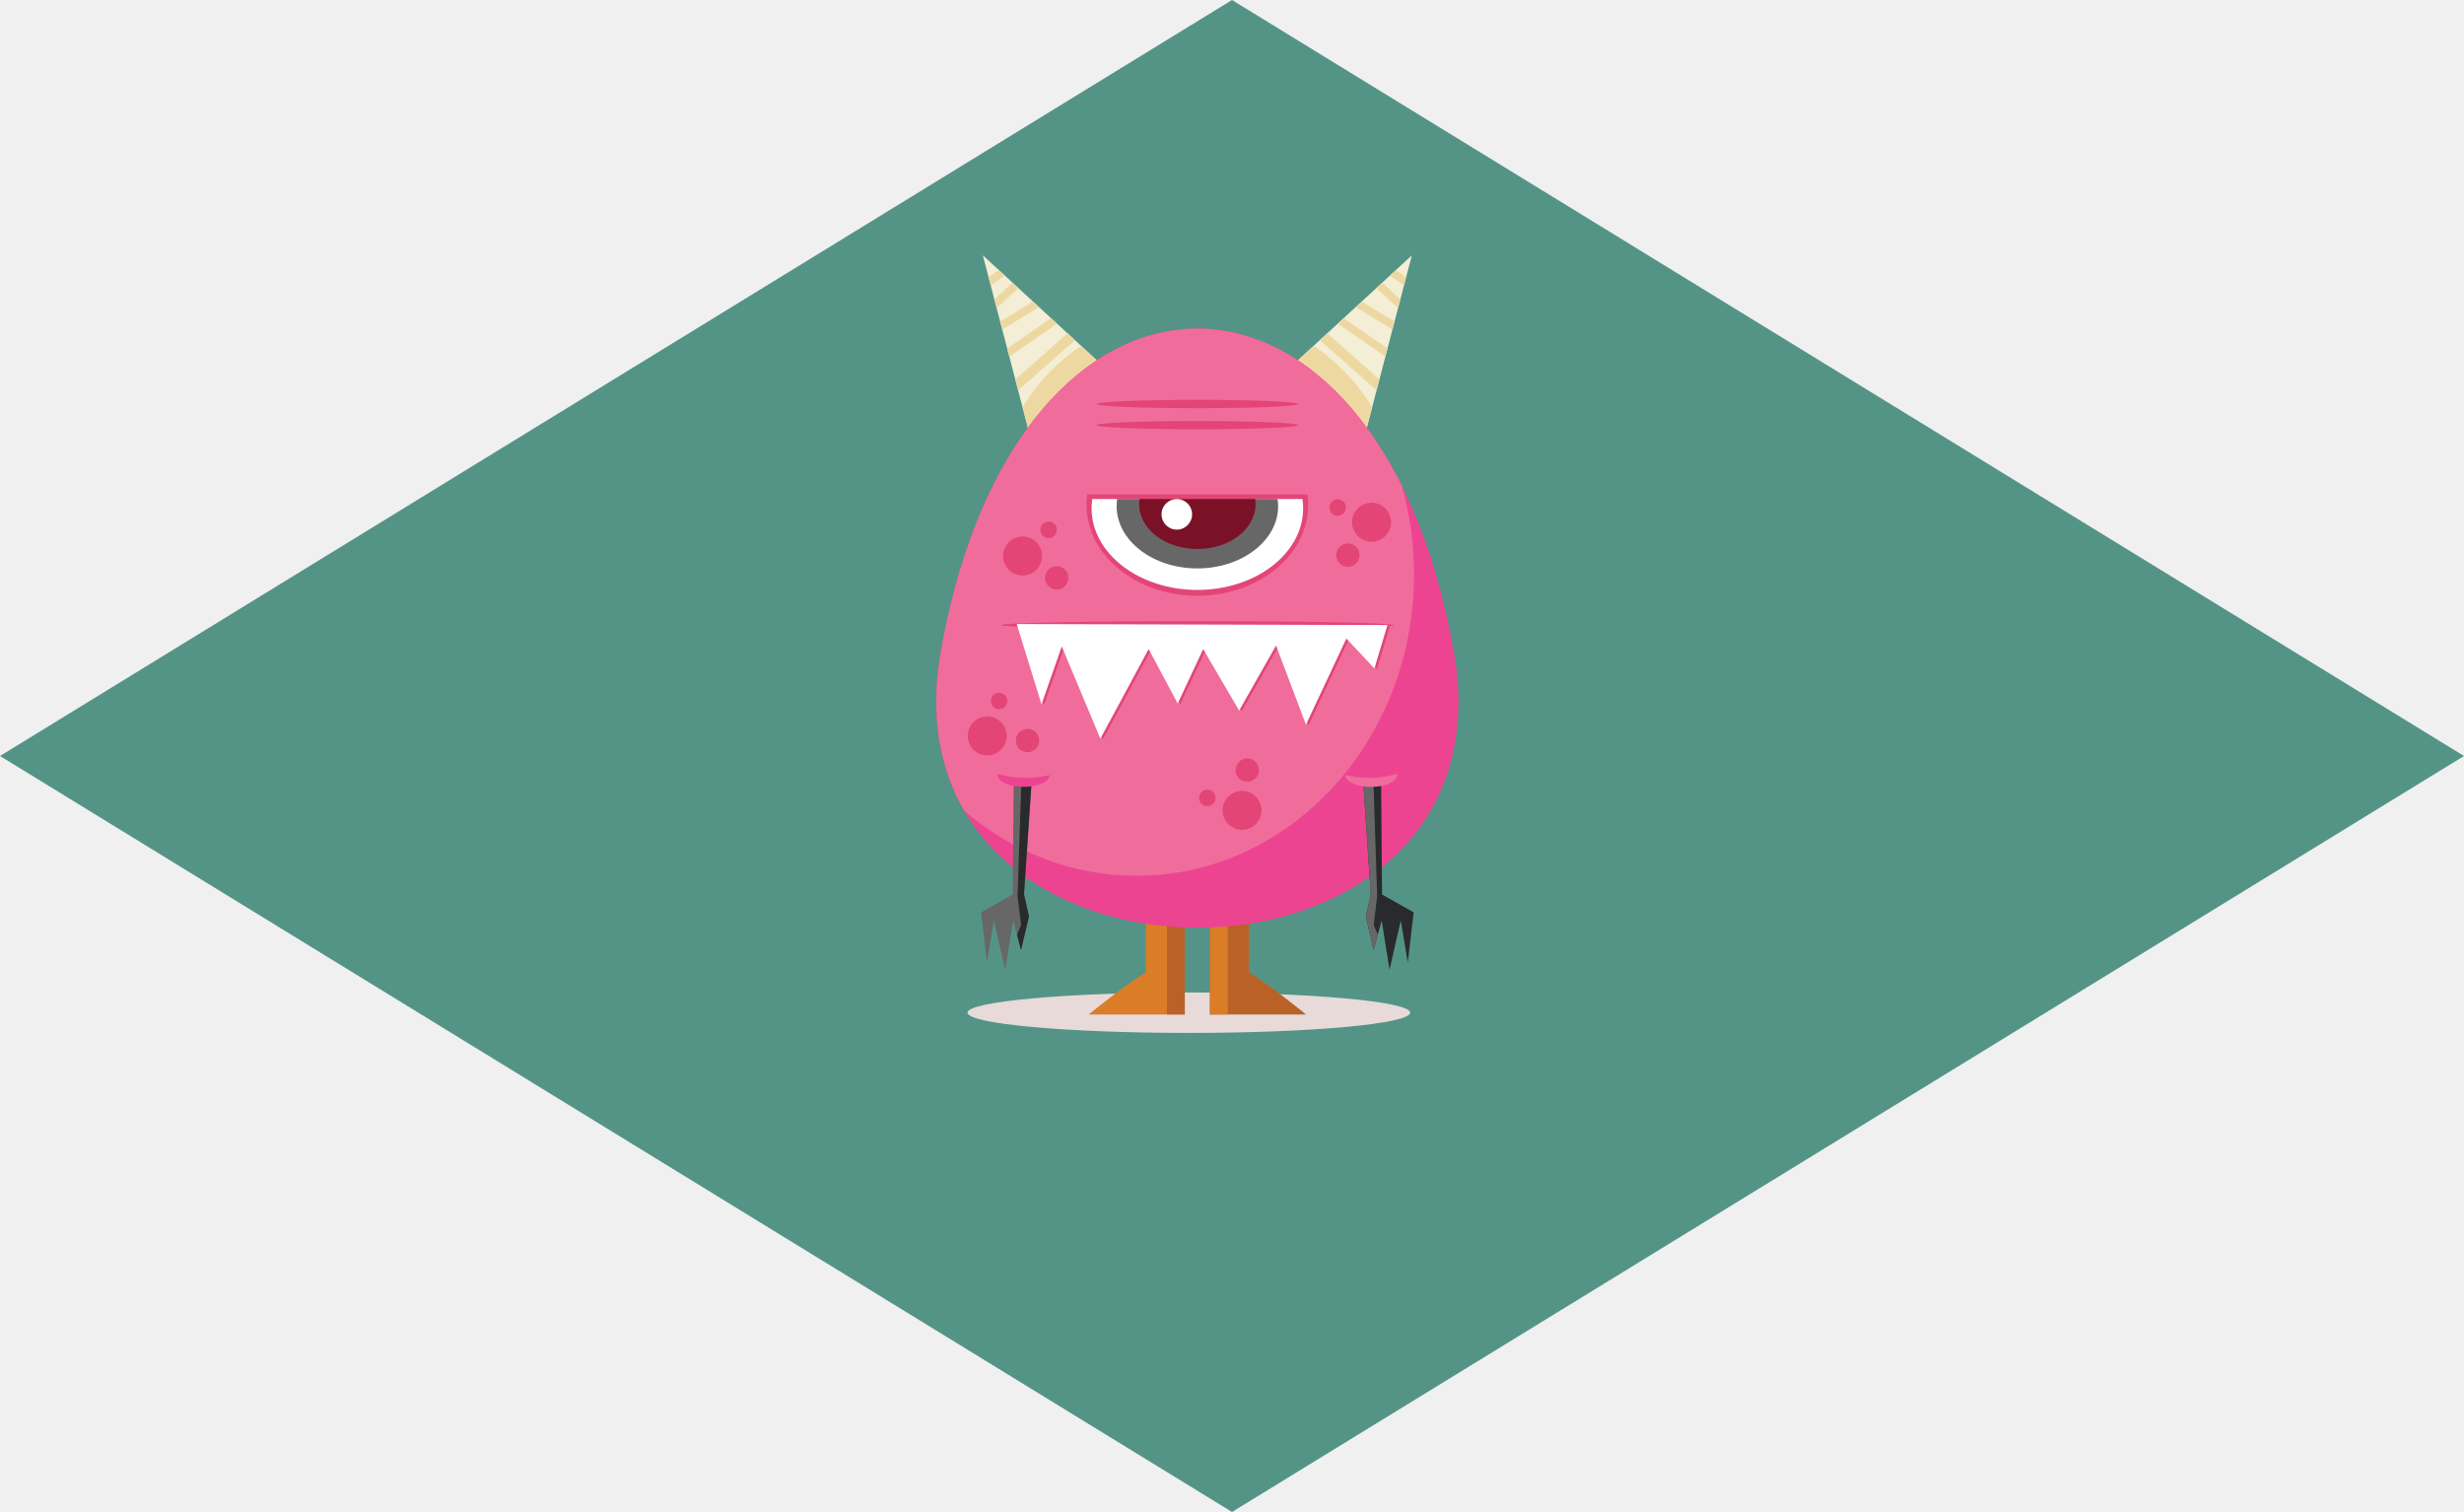
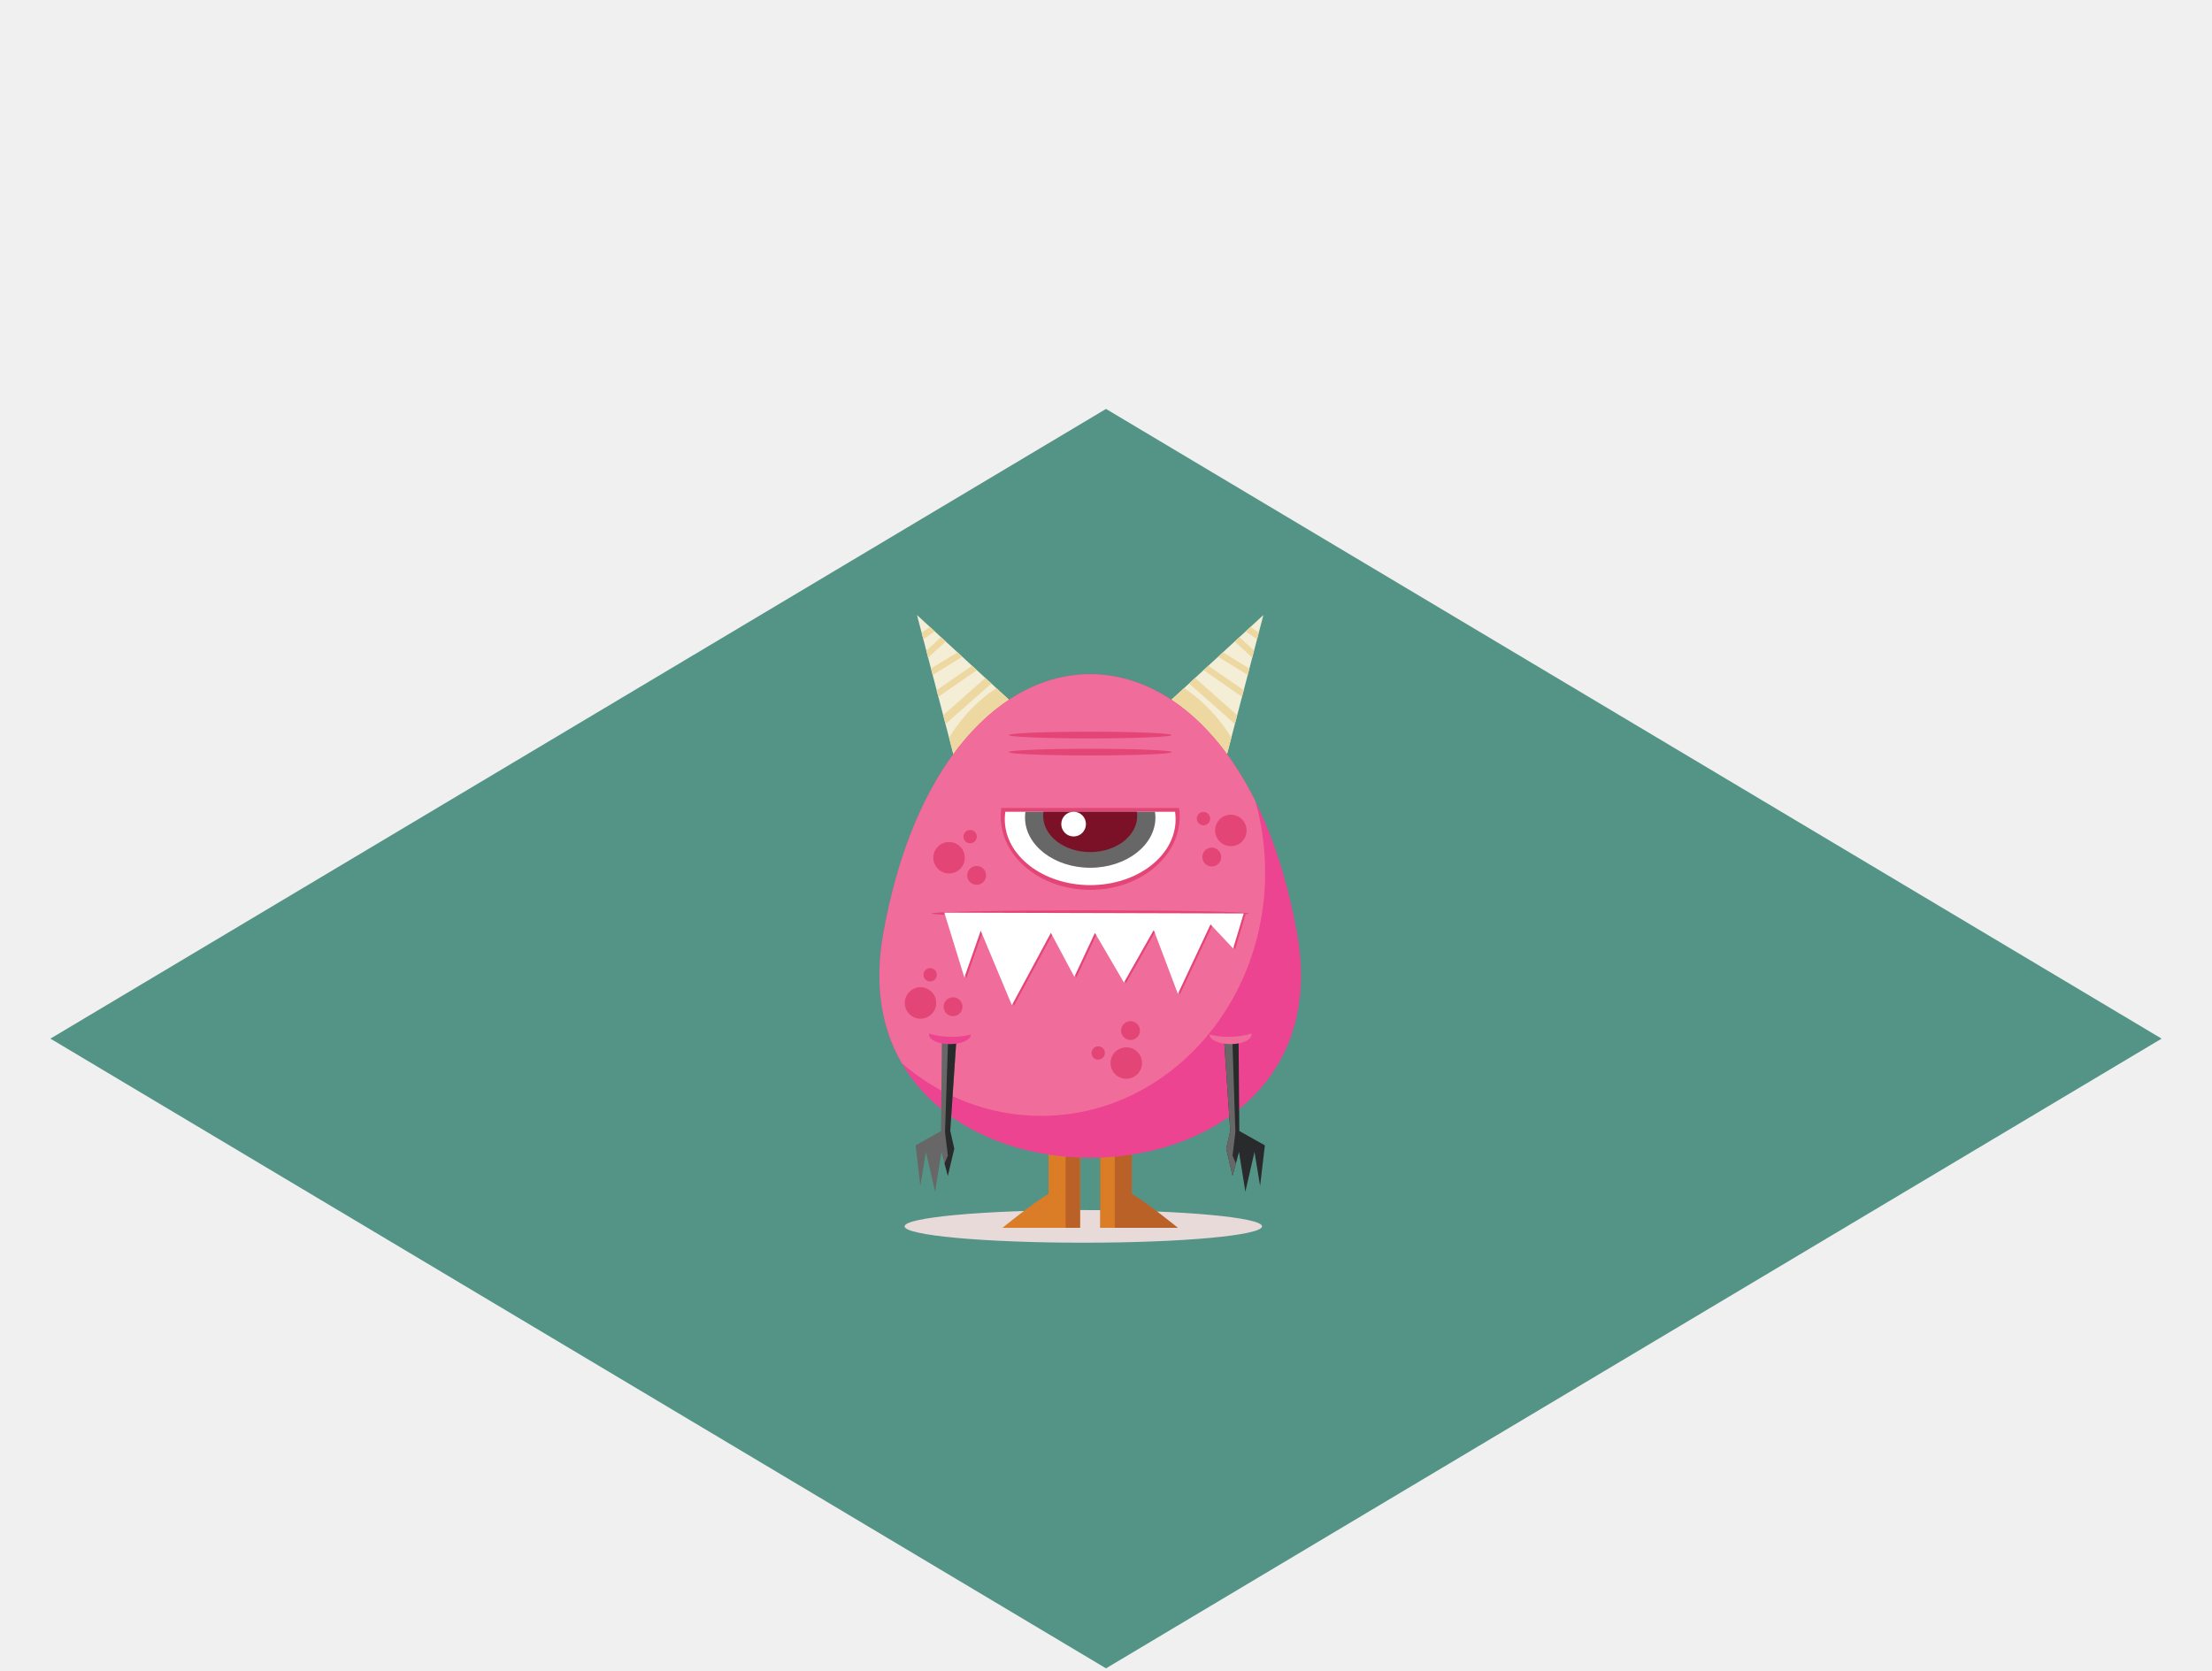
- <svg xmlns="http://www.w3.org/2000/svg" version="1.1" id="svg2" x="0px" y="0px" width="413.062" height="253.454" viewBox="0 0 387.246 237.613" enable-background="new 0 0 430.543 325.295" xml:space="preserve">
-   <defs id="defs3" />
-   <path id="path3908" d="M 387.246,118.806 193.622,0 0,118.806 193.623,237.613 Z" style="fill:#549487;stroke-width:0.956" />
-   <g id="g89" transform="translate(-24.01727,-79.612)">
-     <path d="m 210.857,235.583 c 19.214,0 34.788,1.422 34.788,3.17 0,1.76 -15.573,3.183 -34.788,3.183 -19.213,0 -34.788,-1.423 -34.788,-3.183 0.001,-1.748 15.576,-3.17 34.788,-3.17 z" id="path7" style="clip-rule:evenodd;fill:#e7dad9;fill-rule:evenodd" />
-     <path d="m 204.088,222.265 h 6.131 v 12.287 1.879 2.609 h -15.104 c 0,0 5.843,-4.775 8.973,-6.614 z" id="path9" style="clip-rule:evenodd;fill:#db7c27;fill-rule:evenodd" />
-     <polygon points="207.414,239.04 207.414,222.265 210.219,222.265 210.219,234.552 210.219,236.431 210.219,239.04 " id="polygon11" style="clip-rule:evenodd;fill:#ba6128;fill-rule:evenodd" />
-     <path d="m 220.301,222.265 h -6.13 v 12.287 1.879 2.609 h 15.104 c 0,0 -5.844,-4.775 -8.975,-6.614 v -10.161 z" id="path13" style="clip-rule:evenodd;fill:#ba6128;fill-rule:evenodd" />
-     <polygon points="216.976,239.04 216.976,222.265 214.171,222.265 214.171,234.552 214.171,236.431 214.171,239.04 " id="polygon15" style="clip-rule:evenodd;fill:#db7c27;fill-rule:evenodd" />
-     <polygon points="201.101,140.568 178.483,119.737 186.375,149.935 194.71,144.808 " id="polygon17" style="clip-rule:evenodd;fill:#f3eed5;fill-rule:evenodd" />
-     <path d="m 194.71,144.808 6.391,-4.239 -7.187,-6.614 c -2.426,1.631 -4.67,3.653 -6.64,6.053 -0.952,1.16 -1.8,2.374 -2.543,3.613 l 1.644,6.313 z" id="path19" style="clip-rule:evenodd;fill:#eed8a2;fill-rule:evenodd" />
-     <path d="m 192.961,133.068 -1.173,-1.083 -8.205,7.253 0.444,1.722 z m -2.817,-2.596 -0.938,-0.861 -6.901,4.761 0.339,1.278 z m -2.844,-2.609 -0.939,-0.874 -5.152,3.17 0.326,1.252 z m -3.221,-2.974 -0.927,-0.848 -2.856,2.622 0.352,1.37 z m -2.14,-1.97 -0.939,-0.86 -1.617,1.122 0.338,1.278 z" id="path21" style="clip-rule:evenodd;fill:#eed8a2;fill-rule:evenodd" />
-     <polygon points="223.289,140.568 245.908,119.737 238.015,149.935 229.68,144.808 " id="polygon23" style="clip-rule:evenodd;fill:#f3eed5;fill-rule:evenodd" />
-     <path d="m 229.68,144.808 -6.392,-4.239 7.188,-6.614 c 2.427,1.631 4.669,3.653 6.639,6.053 0.952,1.16 1.801,2.374 2.558,3.613 l -1.657,6.313 z" id="path25" style="clip-rule:evenodd;fill:#eed8a2;fill-rule:evenodd" />
-     <path d="m 231.44,133.068 1.162,-1.083 8.204,7.253 -0.443,1.722 z m 2.819,-2.596 0.925,-0.861 6.901,4.761 -0.34,1.278 z m 2.831,-2.609 0.951,-0.874 5.139,3.17 -0.326,1.252 z m 3.234,-2.974 0.913,-0.848 2.858,2.622 -0.354,1.37 z m 2.126,-1.97 0.94,-0.861 1.617,1.122 -0.326,1.278 z" id="path27" style="clip-rule:evenodd;fill:#eed8a2;fill-rule:evenodd" />
-     <path d="m 171.896,181.932 c -10.239,57.969 90.85,57.969 80.598,0 -11.949,-67.582 -68.651,-67.582 -80.598,0 z" id="path29" style="clip-rule:evenodd;fill:#ed4491;fill-rule:evenodd" />
-     <path d="m 171.896,181.932 c -1.787,10.135 -0.169,18.497 3.667,25.085 7.434,6.403 16.839,10.226 27.065,10.226 24.092,0 43.618,-21.21 43.618,-47.351 0,-4.853 -0.664,-9.522 -1.904,-13.918 -19.892,-40.073 -62.298,-31.424 -72.446,25.958 z" id="path31" style="clip-rule:evenodd;fill:#f06d9b;fill-rule:evenodd" />
-     <path d="m 229.498,157.304 c 0.078,0.535 0.117,1.083 0.117,1.645 0,7.892 -7.8,14.296 -17.413,14.296 -9.626,0 -17.428,-6.404 -17.428,-14.296 0,-0.562 0.04,-1.109 0.119,-1.645 z" id="path33" style="clip-rule:evenodd;fill:#e34576;fill-rule:evenodd" />
-     <path d="m 228.715,158.034 c 0.065,0.483 0.104,0.979 0.104,1.475 0,7.07 -7.436,12.81 -16.618,12.81 -9.182,0 -16.631,-5.739 -16.631,-12.81 0,-0.496 0.039,-0.991 0.104,-1.475 z" id="path35" style="clip-rule:evenodd;fill:#ffffff;fill-rule:evenodd" />
-     <path d="m 224.802,158.034 c 0.052,0.366 0.091,0.744 0.091,1.122 0,5.4 -5.687,9.783 -12.691,9.783 -7.018,0 -12.692,-4.383 -12.692,-9.783 0,-0.378 0.025,-0.756 0.078,-1.122 z" id="path37" style="clip-rule:evenodd;fill:#676767;fill-rule:evenodd" />
-     <path d="m 221.28,158.034 c 0.039,0.261 0.065,0.535 0.065,0.81 0,3.9 -4.097,7.043 -9.144,7.043 -5.062,0 -9.157,-3.143 -9.157,-7.043 0,-0.274 0.026,-0.549 0.065,-0.81 z" id="path39" style="clip-rule:evenodd;fill:#7b1126;fill-rule:evenodd" />
-     <path d="m 208.967,158.034 c 1.331,0 2.4,1.07 2.4,2.4 0,1.331 -1.069,2.413 -2.4,2.413 -1.331,0 -2.401,-1.082 -2.401,-2.413 0,-1.33 1.07,-2.4 2.401,-2.4 z" id="path41" style="clip-rule:evenodd;fill:#ffffff;fill-rule:evenodd" />
-     <path d="m 212.202,177.223 c 17.035,0 30.849,0.274 30.849,0.626 0,0.34 -13.813,0.613 -30.849,0.613 -17.048,0 -30.862,-0.273 -30.862,-0.613 0,-0.352 13.814,-0.626 30.862,-0.626 z" id="path43" style="clip-rule:evenodd;fill:#e34576;fill-rule:evenodd" />
-     <polygon points="209.502,190.307 213.506,181.749 219.155,191.415 224.958,181.188 229.654,193.619 236.006,180.092 240.417,184.789 242.463,177.967 184.196,177.81 188.096,190.437 191.279,181.332 197.345,195.824 204.936,181.749 " id="polygon45" style="clip-rule:evenodd;fill:#e34576;fill-rule:evenodd" />
-     <polygon points="209.11,190.176 213.115,181.619 218.762,191.284 224.566,181.058 229.264,193.489 235.616,179.962 240.025,184.658 242.072,177.836 183.805,177.68 187.705,190.307 190.888,181.201 196.953,195.693 204.544,181.619 " id="polygon47" style="clip-rule:evenodd;fill:#ffffff;fill-rule:evenodd" />
-     <path d="m 212.202,142.447 c 8.752,0 15.849,0.3 15.849,0.665 0,0.352 -7.097,0.651 -15.849,0.651 -8.765,0 -15.861,-0.3 -15.861,-0.651 -0.001,-0.365 7.096,-0.665 15.861,-0.665 z" id="path49" style="clip-rule:evenodd;fill:#e34576;fill-rule:evenodd" />
-     <path d="m 212.202,145.773 c 8.752,0 15.849,0.286 15.849,0.652 0,0.365 -7.097,0.651 -15.849,0.651 -8.765,0 -15.861,-0.286 -15.861,-0.651 -0.001,-0.365 7.096,-0.652 15.861,-0.652 z" id="path51" style="clip-rule:evenodd;fill:#e34576;fill-rule:evenodd" />
-     <polygon points="182.005,232.009 183.245,224.261 184.483,228.917 185.735,223.634 184.953,220.151 186.113,202.934 183.323,202.815 183.166,220.19 178.209,222.981 179.135,230.888 180.218,224.261 " id="polygon53" style="clip-rule:evenodd;fill:#676767;fill-rule:evenodd" />
-     <polygon points="184.522,202.868 183.936,220.412 184.496,224.979 183.843,226.504 184.483,228.917 185.735,223.634 184.953,220.151 186.113,202.934 " id="polygon55" style="clip-rule:evenodd;fill:#292a2c;fill-rule:evenodd" />
-     <path d="m 188.958,201.407 v 0.025 c 0,1.018 -1.826,1.84 -4.07,1.84 -2.243,0 -4.069,-0.822 -4.069,-1.84 0,-0.078 0.013,-0.156 0.026,-0.222 1.201,0.404 2.726,0.652 4.396,0.652 1.368,0.001 2.647,-0.168 3.717,-0.455 z" id="path57" style="clip-rule:evenodd;fill:#ed4491;fill-rule:evenodd" />
-     <polygon points="242.397,232.009 241.159,224.261 239.906,228.917 238.667,223.634 239.451,220.151 238.29,202.934 241.081,202.815 241.224,220.19 246.194,222.981 245.268,230.888 244.172,224.261 " id="polygon59" style="clip-rule:evenodd;fill:#292a2c;fill-rule:evenodd" />
-     <polygon points="239.881,202.868 240.456,220.412 239.906,224.979 240.558,226.504 239.906,228.917 238.667,223.634 239.451,220.151 238.29,202.934 " id="polygon61" style="clip-rule:evenodd;fill:#676767;fill-rule:evenodd" />
-     <path d="m 235.446,201.407 v 0.025 c 0,1.018 1.813,1.84 4.07,1.84 2.243,0 4.068,-0.822 4.068,-1.84 0,-0.078 -0.013,-0.156 -0.025,-0.222 -1.2,0.404 -2.727,0.652 -4.396,0.652 -1.369,0.001 -2.647,-0.168 -3.717,-0.455 z" id="path63" style="clip-rule:evenodd;fill:#f06d9b;fill-rule:evenodd" />
-     <path d="m 182.083,194.337 c -0.509,-1.604 -2.231,-2.505 -3.835,-1.996 -1.618,0.521 -2.504,2.23 -1.995,3.849 0.508,1.617 2.23,2.504 3.834,1.996 1.618,-0.51 2.505,-2.232 1.996,-3.849 z" id="path65" style="clip-rule:evenodd;fill:#e34576;fill-rule:evenodd" />
-     <path d="m 187.249,195.446 c -0.3,-0.979 -1.331,-1.514 -2.309,-1.201 -0.965,0.301 -1.5,1.331 -1.187,2.296 0.3,0.979 1.33,1.513 2.296,1.2 0.964,-0.3 1.512,-1.33 1.2,-2.295 z" id="path67" style="clip-rule:evenodd;fill:#e34576;fill-rule:evenodd" />
-     <path d="m 182.279,189.38 c -0.209,-0.679 -0.939,-1.057 -1.631,-0.848 -0.678,0.222 -1.056,0.952 -0.847,1.631 0.221,0.691 0.951,1.069 1.63,0.848 0.691,-0.209 1.07,-0.94 0.848,-1.631 z" id="path69" style="clip-rule:evenodd;fill:#e34576;fill-rule:evenodd" />
-     <path d="m 218.345,204.029 c -1.63,0.481 -2.544,2.191 -2.06,3.809 0.48,1.617 2.189,2.543 3.809,2.048 1.629,-0.482 2.543,-2.191 2.061,-3.809 -0.484,-1.618 -2.192,-2.544 -3.81,-2.048 z" id="path71" style="clip-rule:evenodd;fill:#e34576;fill-rule:evenodd" />
-     <path d="m 219.52,198.876 c -0.979,0.287 -1.527,1.317 -1.24,2.282 0.287,0.979 1.318,1.527 2.282,1.24 0.979,-0.287 1.526,-1.318 1.239,-2.282 -0.287,-0.979 -1.316,-1.527 -2.281,-1.24 z" id="path73" style="clip-rule:evenodd;fill:#e34576;fill-rule:evenodd" />
-     <path d="m 213.389,203.756 c -0.691,0.208 -1.083,0.925 -0.875,1.616 0.196,0.691 0.927,1.083 1.617,0.875 0.691,-0.209 1.084,-0.94 0.874,-1.618 -0.207,-0.691 -0.938,-1.082 -1.616,-0.873 z" id="path75" style="clip-rule:evenodd;fill:#e34576;fill-rule:evenodd" />
-     <path d="m 187.757,167.439 c 0.247,-1.669 -0.9,-3.222 -2.583,-3.482 -1.669,-0.248 -3.221,0.899 -3.482,2.582 -0.248,1.67 0.9,3.223 2.583,3.483 1.669,0.249 3.221,-0.9 3.482,-2.583 z" id="path77" style="clip-rule:evenodd;fill:#e34576;fill-rule:evenodd" />
-     <path d="m 191.905,170.701 c 0.157,-1.005 -0.535,-1.944 -1.539,-2.088 -1.004,-0.156 -1.943,0.535 -2.086,1.54 -0.157,1.004 0.535,1.942 1.539,2.087 1.004,0.156 1.942,-0.535 2.086,-1.539 z" id="path79" style="clip-rule:evenodd;fill:#e34576;fill-rule:evenodd" />
-     <path d="m 190.105,163.07 c 0.117,-0.705 -0.378,-1.37 -1.083,-1.474 -0.718,-0.105 -1.382,0.377 -1.487,1.095 -0.104,0.704 0.378,1.37 1.096,1.474 0.704,0.118 1.37,-0.378 1.474,-1.095 z" id="path81" style="clip-rule:evenodd;fill:#e34576;fill-rule:evenodd" />
-     <path d="m 236.933,163.213 c -0.862,-1.461 -0.365,-3.339 1.095,-4.188 1.461,-0.848 3.34,-0.352 4.188,1.109 0.859,1.462 0.363,3.34 -1.097,4.188 -1.46,0.848 -3.339,0.353 -4.186,-1.109 z" id="path83" style="clip-rule:evenodd;fill:#e34576;fill-rule:evenodd" />
-     <path d="m 234.272,167.779 c -0.509,-0.874 -0.222,-2.009 0.664,-2.518 0.875,-0.509 1.997,-0.209 2.506,0.664 0.508,0.875 0.223,2.01 -0.665,2.518 -0.874,0.51 -1.997,0.209 -2.505,-0.664 z" id="path85" style="clip-rule:evenodd;fill:#e34576;fill-rule:evenodd" />
-     <path d="m 233.124,160.03 c -0.365,-0.626 -0.156,-1.422 0.469,-1.787 0.628,-0.353 1.423,-0.143 1.775,0.47 0.365,0.626 0.156,1.422 -0.471,1.787 -0.613,0.365 -1.408,0.144 -1.773,-0.47 z" id="path87" style="clip-rule:evenodd;fill:#e34576;fill-rule:evenodd" />
+ <svg xmlns="http://www.w3.org/2000/svg" version="1.1" id="svg2" x="0px" y="0px" width="430.543px" height="325.295px" viewBox="0 0 430.543 325.295" enable-background="new 0 0 430.543 325.295" xml:space="preserve">
+   <defs>
+ 	
+ 	
+ 		</defs>
+   <path id="path3908" fill="#549487" d="M420.733,202.206L215.272,79.612L9.812,202.206  l205.461,122.595L420.733,202.206z" />
+   <g>
+     <path fill-rule="evenodd" clip-rule="evenodd" fill="#E7DAD9" d="M210.857,235.583c19.214,0,34.788,1.422,34.788,3.17   c0,1.76-15.573,3.183-34.788,3.183c-19.213,0-34.788-1.423-34.788-3.183C176.07,237.005,191.645,235.583,210.857,235.583   L210.857,235.583z" />
+     <path fill-rule="evenodd" clip-rule="evenodd" fill="#DB7C27" d="M204.088,222.265h6.131v12.287v1.879v2.609h-15.104   c0,0,5.843-4.775,8.973-6.614V222.265z" />
+     <polygon fill-rule="evenodd" clip-rule="evenodd" fill="#BA6128" points="207.414,222.265 210.219,222.265 210.219,234.552    210.219,236.431 210.219,239.04 207.414,239.04  " />
+     <path fill-rule="evenodd" clip-rule="evenodd" fill="#BA6128" d="M220.301,222.265h-6.13v12.287v1.879v2.609h15.104   c0,0-5.844-4.775-8.975-6.614V222.265z" />
+     <polygon fill-rule="evenodd" clip-rule="evenodd" fill="#DB7C27" points="216.976,222.265 214.171,222.265 214.171,234.552    214.171,236.431 214.171,239.04 216.976,239.04  " />
+     <polygon fill-rule="evenodd" clip-rule="evenodd" fill="#F3EED5" points="194.71,144.808 201.101,140.568 178.483,119.737    186.375,149.935  " />
+     <path fill-rule="evenodd" clip-rule="evenodd" fill="#EED8A2" d="M194.71,144.808l6.391-4.239l-7.187-6.614   c-2.426,1.631-4.67,3.653-6.64,6.053c-0.952,1.16-1.8,2.374-2.543,3.613l1.644,6.313L194.71,144.808z" />
+     <path fill-rule="evenodd" clip-rule="evenodd" fill="#EED8A2" d="M192.961,133.068l-1.173-1.083l-8.205,7.253l0.444,1.722   L192.961,133.068z M190.144,130.472l-0.938-0.861l-6.901,4.761l0.339,1.278L190.144,130.472z M187.3,127.863l-0.939-0.874   l-5.152,3.17l0.326,1.252L187.3,127.863z M184.079,124.889l-0.927-0.848l-2.856,2.622l0.352,1.37L184.079,124.889z    M181.939,122.919L181,122.059l-1.617,1.122l0.338,1.278L181.939,122.919z" />
+     <polygon fill-rule="evenodd" clip-rule="evenodd" fill="#F3EED5" points="229.68,144.808 223.289,140.568 245.908,119.737    238.015,149.935  " />
+     <path fill-rule="evenodd" clip-rule="evenodd" fill="#EED8A2" d="M229.68,144.808l-6.392-4.239l7.188-6.614   c2.427,1.631,4.669,3.653,6.639,6.053c0.952,1.16,1.801,2.374,2.558,3.613l-1.657,6.313L229.68,144.808z" />
+     <path fill-rule="evenodd" clip-rule="evenodd" fill="#EED8A2" d="M231.44,133.068l1.162-1.083l8.204,7.253l-0.443,1.722   L231.44,133.068z M234.259,130.472l0.925-0.861l6.901,4.761l-0.34,1.278L234.259,130.472z M237.09,127.863l0.951-0.874l5.139,3.17   l-0.326,1.252L237.09,127.863z M240.324,124.889l0.913-0.848l2.858,2.622l-0.354,1.37L240.324,124.889z M242.45,122.919l0.94-0.861   l1.617,1.122l-0.326,1.278L242.45,122.919z" />
+     <path fill-rule="evenodd" clip-rule="evenodd" fill="#ED4491" d="M171.896,181.932c-10.239,57.969,90.85,57.969,80.598,0   C240.545,114.35,183.843,114.35,171.896,181.932L171.896,181.932z" />
+     <path fill-rule="evenodd" clip-rule="evenodd" fill="#F06D9B" d="M171.896,181.932c-1.787,10.135-0.169,18.497,3.667,25.085   c7.434,6.403,16.839,10.226,27.065,10.226c24.092,0,43.618-21.21,43.618-47.351c0-4.853-0.664-9.522-1.904-13.918   C224.45,115.901,182.044,124.55,171.896,181.932L171.896,181.932z" />
+     <path fill-rule="evenodd" clip-rule="evenodd" fill="#E34576" d="M229.498,157.304c0.078,0.535,0.117,1.083,0.117,1.645   c0,7.892-7.8,14.296-17.413,14.296c-9.626,0-17.428-6.404-17.428-14.296c0-0.562,0.04-1.109,0.119-1.645H229.498z" />
+     <path fill-rule="evenodd" clip-rule="evenodd" fill="#FFFFFF" d="M228.715,158.034c0.065,0.483,0.104,0.979,0.104,1.475   c0,7.07-7.436,12.81-16.618,12.81s-16.631-5.739-16.631-12.81c0-0.496,0.039-0.991,0.104-1.475H228.715z" />
+     <path fill-rule="evenodd" clip-rule="evenodd" fill="#676767" d="M224.802,158.034c0.052,0.366,0.091,0.744,0.091,1.122   c0,5.4-5.687,9.783-12.691,9.783c-7.018,0-12.692-4.383-12.692-9.783c0-0.378,0.025-0.756,0.078-1.122H224.802z" />
+     <path fill-rule="evenodd" clip-rule="evenodd" fill="#7B1126" d="M221.28,158.034c0.039,0.261,0.065,0.535,0.065,0.81   c0,3.9-4.097,7.043-9.144,7.043c-5.062,0-9.157-3.143-9.157-7.043c0-0.274,0.026-0.549,0.065-0.81H221.28z" />
+     <path fill-rule="evenodd" clip-rule="evenodd" fill="#FFFFFF" d="M208.967,158.034c1.331,0,2.4,1.07,2.4,2.4   c0,1.331-1.069,2.413-2.4,2.413s-2.401-1.082-2.401-2.413C206.566,159.104,207.636,158.034,208.967,158.034L208.967,158.034z" />
+     <path fill-rule="evenodd" clip-rule="evenodd" fill="#E34576" d="M212.202,177.223c17.035,0,30.849,0.274,30.849,0.626   c0,0.34-13.813,0.613-30.849,0.613c-17.048,0-30.862-0.273-30.862-0.613C181.34,177.497,195.154,177.223,212.202,177.223   L212.202,177.223z" />
+     <polygon fill-rule="evenodd" clip-rule="evenodd" fill="#E34576" points="184.196,177.81 188.096,190.437 191.279,181.332    197.345,195.824 204.936,181.749 209.502,190.307 213.506,181.749 219.155,191.415 224.958,181.188 229.654,193.619    236.006,180.092 240.417,184.789 242.463,177.967  " />
+     <polygon fill-rule="evenodd" clip-rule="evenodd" fill="#FFFFFF" points="183.805,177.68 187.705,190.307 190.888,181.201    196.953,195.693 204.544,181.619 209.11,190.176 213.115,181.619 218.762,191.284 224.566,181.058 229.264,193.489    235.616,179.962 240.025,184.658 242.072,177.836  " />
+     <path fill-rule="evenodd" clip-rule="evenodd" fill="#E34576" d="M212.202,142.447c8.752,0,15.849,0.3,15.849,0.665   c0,0.352-7.097,0.651-15.849,0.651c-8.765,0-15.861-0.3-15.861-0.651C196.34,142.747,203.437,142.447,212.202,142.447   L212.202,142.447z" />
+     <path fill-rule="evenodd" clip-rule="evenodd" fill="#E34576" d="M212.202,145.773c8.752,0,15.849,0.286,15.849,0.652   c0,0.365-7.097,0.651-15.849,0.651c-8.765,0-15.861-0.286-15.861-0.651C196.34,146.06,203.437,145.773,212.202,145.773   L212.202,145.773z" />
+     <polygon fill-rule="evenodd" clip-rule="evenodd" fill="#676767" points="183.323,202.815 183.166,220.19 178.209,222.981    179.135,230.888 180.218,224.261 182.005,232.009 183.245,224.261 184.483,228.917 185.735,223.634 184.953,220.151    186.113,202.934  " />
+     <polygon fill-rule="evenodd" clip-rule="evenodd" fill="#292A2C" points="183.843,226.504 184.483,228.917 185.735,223.634    184.953,220.151 186.113,202.934 184.522,202.868 183.936,220.412 184.496,224.979  " />
+     <path fill-rule="evenodd" clip-rule="evenodd" fill="#ED4491" d="M188.958,201.407v0.025c0,1.018-1.826,1.84-4.07,1.84   c-2.243,0-4.069-0.822-4.069-1.84c0-0.078,0.013-0.156,0.026-0.222c1.201,0.404,2.726,0.652,4.396,0.652   C186.609,201.863,187.888,201.694,188.958,201.407L188.958,201.407z" />
+     <polygon fill-rule="evenodd" clip-rule="evenodd" fill="#292A2C" points="241.081,202.815 241.224,220.19 246.194,222.981    245.268,230.888 244.172,224.261 242.397,232.009 241.159,224.261 239.906,228.917 238.667,223.634 239.451,220.151    238.29,202.934  " />
+     <polygon fill-rule="evenodd" clip-rule="evenodd" fill="#676767" points="240.558,226.504 239.906,228.917 238.667,223.634    239.451,220.151 238.29,202.934 239.881,202.868 240.456,220.412 239.906,224.979  " />
+     <path fill-rule="evenodd" clip-rule="evenodd" fill="#F06D9B" d="M235.446,201.407v0.025c0,1.018,1.813,1.84,4.07,1.84   c2.243,0,4.068-0.822,4.068-1.84c0-0.078-0.013-0.156-0.025-0.222c-1.2,0.404-2.727,0.652-4.396,0.652   C237.794,201.863,236.516,201.694,235.446,201.407L235.446,201.407z" />
+     <path fill-rule="evenodd" clip-rule="evenodd" fill="#E34576" d="M182.083,194.337c-0.509-1.604-2.231-2.505-3.835-1.996   c-1.618,0.521-2.504,2.23-1.995,3.849c0.508,1.617,2.23,2.504,3.834,1.996C181.705,197.676,182.592,195.954,182.083,194.337   L182.083,194.337z" />
+     <path fill-rule="evenodd" clip-rule="evenodd" fill="#E34576" d="M187.249,195.446c-0.3-0.979-1.331-1.514-2.309-1.201   c-0.965,0.301-1.5,1.331-1.187,2.296c0.3,0.979,1.33,1.513,2.296,1.2C187.013,197.441,187.561,196.411,187.249,195.446   L187.249,195.446z" />
+     <path fill-rule="evenodd" clip-rule="evenodd" fill="#E34576" d="M182.279,189.38c-0.209-0.679-0.939-1.057-1.631-0.848   c-0.678,0.222-1.056,0.952-0.847,1.631c0.221,0.691,0.951,1.069,1.63,0.848C182.122,190.802,182.501,190.071,182.279,189.38   L182.279,189.38z" />
+     <path fill-rule="evenodd" clip-rule="evenodd" fill="#E34576" d="M218.345,204.029c-1.63,0.481-2.544,2.191-2.06,3.809   c0.48,1.617,2.189,2.543,3.809,2.048c1.629-0.482,2.543-2.191,2.061-3.809C221.671,204.459,219.963,203.533,218.345,204.029   L218.345,204.029z" />
+     <path fill-rule="evenodd" clip-rule="evenodd" fill="#E34576" d="M219.52,198.876c-0.979,0.287-1.527,1.317-1.24,2.282   c0.287,0.979,1.318,1.527,2.282,1.24c0.979-0.287,1.526-1.318,1.239-2.282C221.514,199.137,220.485,198.589,219.52,198.876   L219.52,198.876z" />
+     <path fill-rule="evenodd" clip-rule="evenodd" fill="#E34576" d="M213.389,203.756c-0.691,0.208-1.083,0.925-0.875,1.616   c0.196,0.691,0.927,1.083,1.617,0.875c0.691-0.209,1.084-0.94,0.874-1.618C214.798,203.938,214.067,203.547,213.389,203.756   L213.389,203.756z" />
+     <path fill-rule="evenodd" clip-rule="evenodd" fill="#E34576" d="M187.757,167.439c0.247-1.669-0.9-3.222-2.583-3.482   c-1.669-0.248-3.221,0.899-3.482,2.582c-0.248,1.67,0.9,3.223,2.583,3.483C185.944,170.271,187.496,169.122,187.757,167.439   L187.757,167.439z" />
+     <path fill-rule="evenodd" clip-rule="evenodd" fill="#E34576" d="M191.905,170.701c0.157-1.005-0.535-1.944-1.539-2.088   c-1.004-0.156-1.943,0.535-2.086,1.54c-0.157,1.004,0.535,1.942,1.539,2.087C190.823,172.396,191.761,171.705,191.905,170.701   L191.905,170.701z" />
+     <path fill-rule="evenodd" clip-rule="evenodd" fill="#E34576" d="M190.105,163.07c0.117-0.705-0.378-1.37-1.083-1.474   c-0.718-0.105-1.382,0.377-1.487,1.095c-0.104,0.704,0.378,1.37,1.096,1.474C189.335,164.283,190.001,163.787,190.105,163.07   L190.105,163.07z" />
+     <path fill-rule="evenodd" clip-rule="evenodd" fill="#E34576" d="M236.933,163.213c-0.862-1.461-0.365-3.339,1.095-4.188   c1.461-0.848,3.34-0.352,4.188,1.109c0.859,1.462,0.363,3.34-1.097,4.188C239.659,165.17,237.78,164.675,236.933,163.213   L236.933,163.213z" />
+     <path fill-rule="evenodd" clip-rule="evenodd" fill="#E34576" d="M234.272,167.779c-0.509-0.874-0.222-2.009,0.664-2.518   c0.875-0.509,1.997-0.209,2.506,0.664c0.508,0.875,0.223,2.01-0.665,2.518C235.903,168.953,234.78,168.652,234.272,167.779   L234.272,167.779z" />
+     <path fill-rule="evenodd" clip-rule="evenodd" fill="#E34576" d="M233.124,160.03c-0.365-0.626-0.156-1.422,0.469-1.787   c0.628-0.353,1.423-0.143,1.775,0.47c0.365,0.626,0.156,1.422-0.471,1.787C234.284,160.865,233.489,160.644,233.124,160.03   L233.124,160.03z" />
  </g>
</svg>
